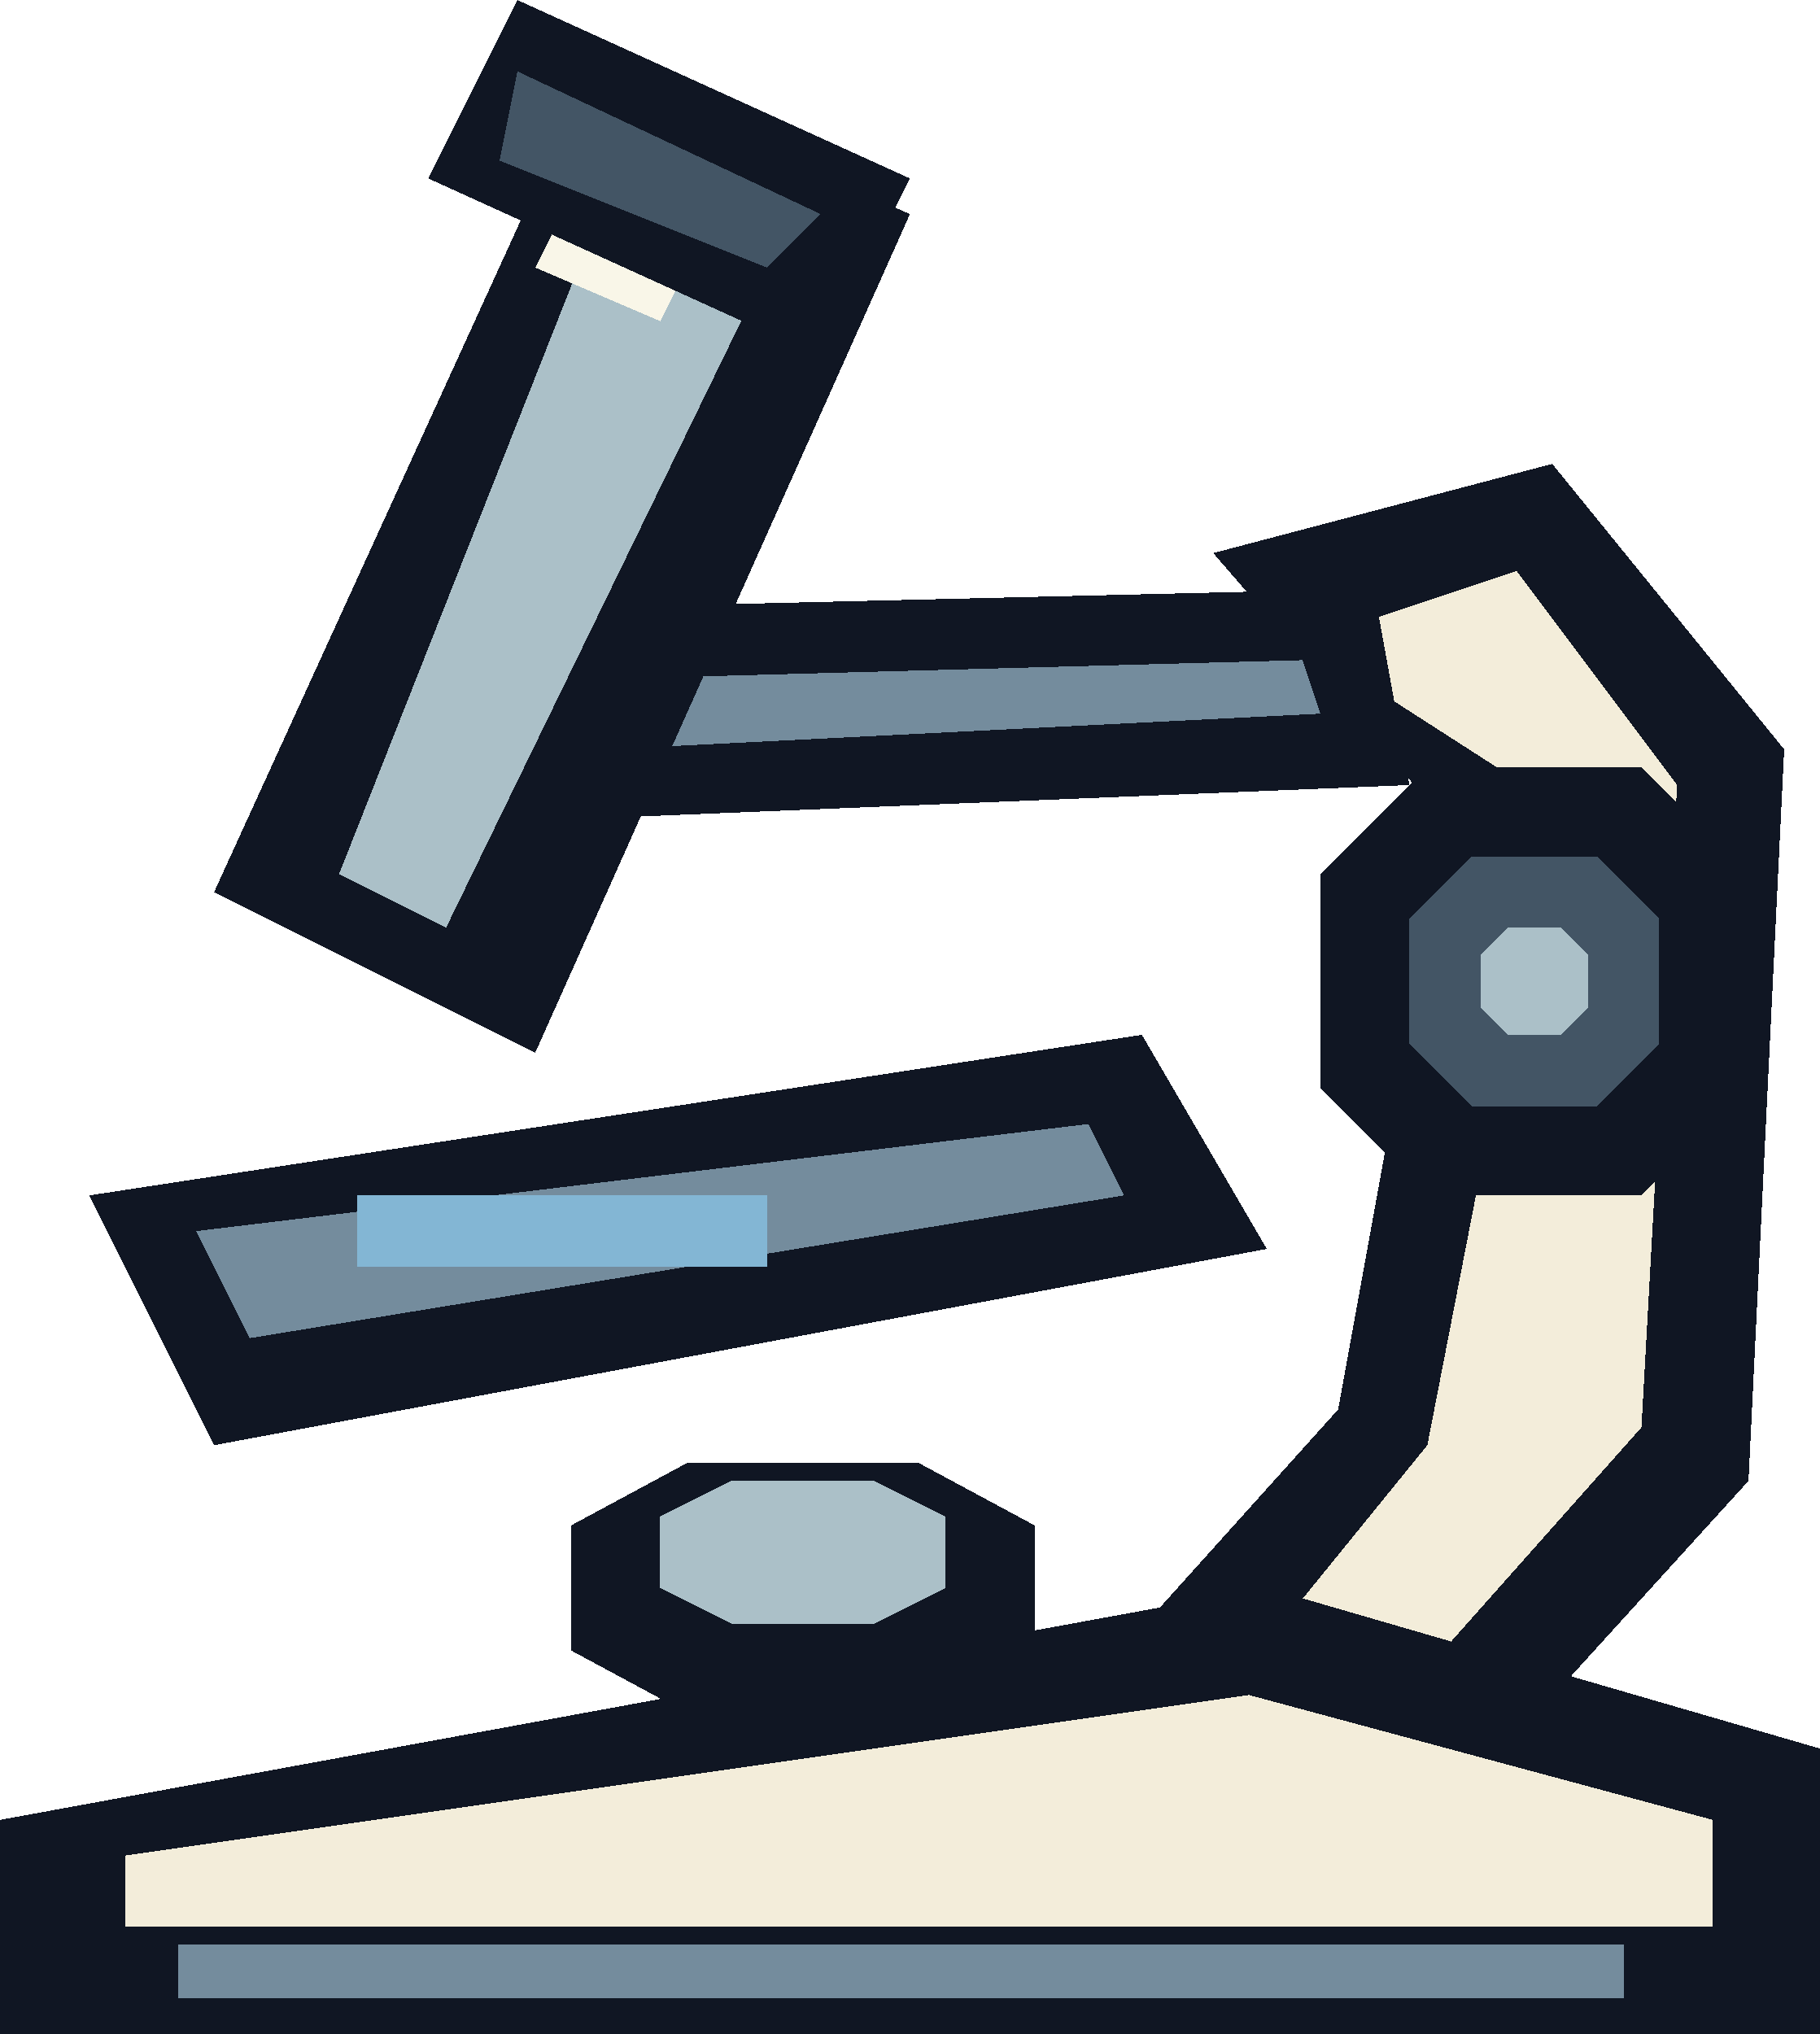
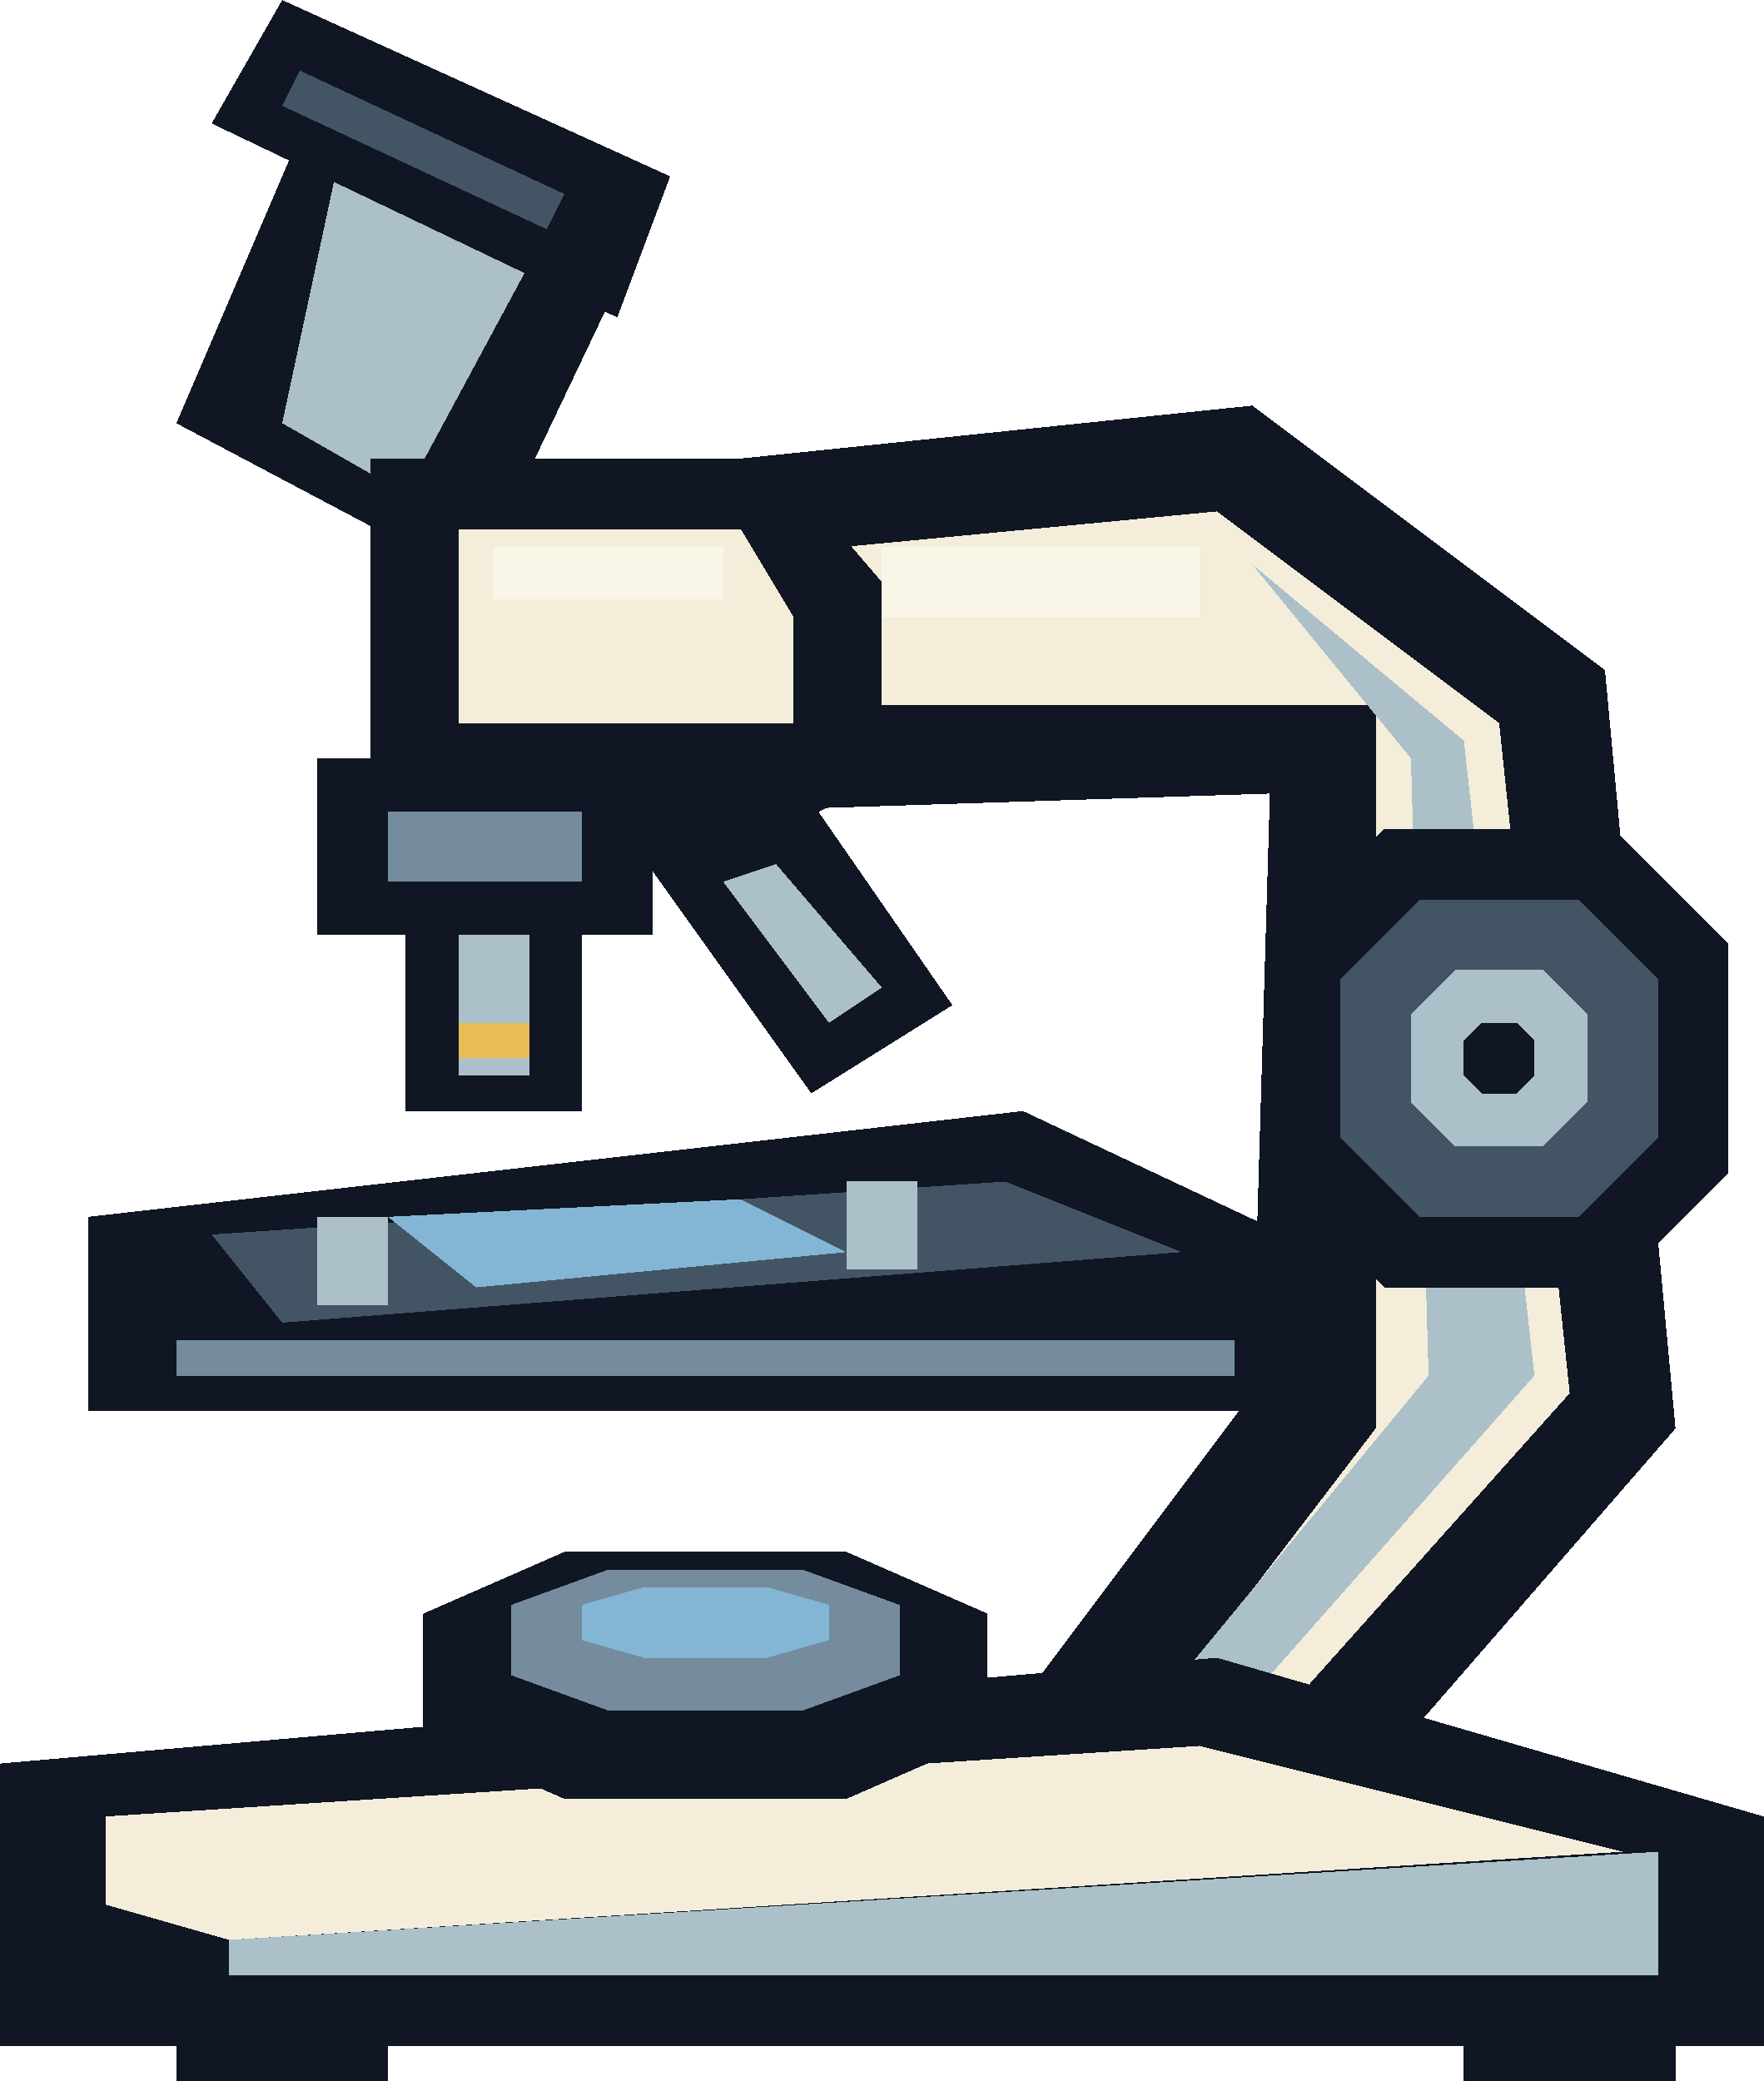
- <svg xmlns="http://www.w3.org/2000/svg" width="102" height="114" viewBox="13 5 102 114" shape-rendering="crispEdges">
-   <path d="M81 36L100 31L113 47L111 88L91 110L70 104L88 84L94 51Z" fill="#101623" />
-   <path d="M86 41L98 37L107 49L105 85L89 103L80 102L93 86L100 50Z" fill="#f3edda" />
-   <path d="M48 39L90 38L92 49L43 51Z" fill="#101623" />
-   <path d="M49 43L86 42L87 45L47 47Z" fill="#748c9d" />
-   <path d="M46 9L64 17L43 64L25 55Z" fill="#101623" />
-   <path d="M47 16L56 20L38 57L32 54Z" fill="#abc0c8" />
-   <path d="M46 14L53 17L50 23L43 20Z" fill="#f9f6e8" />
-   <path d="M42 5L64 15L59 25L37 15Z" fill="#101623" />
-   <path d="M42 9L59 17L56 20L41 14Z" fill="#435565" />
-   <path d="M18 72L77 63L84 75L25 86Z" fill="#101623" />
-   <path d="M24 74L74 68L76 72L27 80Z" fill="#748c9d" />
-   <rect x="33" y="72" width="23" height="4" fill="#83b6d4" />
-   <path d="M93 48L105 48L111 54L111 66L105 72L93 72L87 66L87 54Z" fill="#101623" />
-   <path d="M95.5 53L102.5 53L106 56.5L106 63.5L102.5 67L95.5 67L92 63.5L92 56.5Z" fill="#435565" />
-   <path d="M97.5 57L100.5 57L102 58.5L102 61.5L100.5 63L97.5 63L96 61.5L96 58.5Z" fill="#abc0c8" />
-   <path d="M13 107L84 94L115 103V119H13Z" fill="#101623" />
-   <path d="M20 109L83 100L109 107V113H20Z" fill="#f3edda" />
-   <rect x="23" y="114" width="81" height="3" fill="#748c9d" />
-   <path d="M51.5 87L64.5 87L71 90.5L71 97.5L64.5 101L51.5 101L45 97.5L45 90.5Z" fill="#101623" />
-   <path d="M54 88L62 88L66 90L66 94L62 96L54 96L50 94L50 90Z" fill="#abc0c8" />
+ <svg xmlns="http://www.w3.org/2000/svg" width="100" height="118" viewBox="16 4 100 118" shape-rendering="crispEdges">
+   <path d="M58 30L87 27L107 42L111 85L91 108L69 107L87 83L88 49L57 50Z" fill="#101623" />
+   <path d="M64 35L85 33L101 45L105 83L88 102H81L94 85L94 44H63Z" fill="#f3edda" />
+   <path d="M87 36L99 46L103 82L88 99H83L97 82L96 47Z" fill="#abc0c8" />
+   <rect x="66" y="35" width="18" height="4" fill="#f9f6e8" />
+   <path d="M35 7L53 16L43 37L26 28Z" fill="#101623" />
+   <path d="M35 14L46 19L39 32L32 28Z" fill="#abc0c8" />
+   <path d="M32 4L54 14L51 22L28 11Z" fill="#101623" />
+   <path d="M33 8L48 15L47 17L32 10Z" fill="#435565" />
+   <path d="M37 30H60L66 37V48L59 52H37Z" fill="#101623" />
+   <path d="M42 34H58L61 39V45H42Z" fill="#f3edda" />
+   <rect x="44" y="35" width="13" height="3" fill="#f9f6e8" />
+   <path d="M52 52L61 48L70 61L62 66Z" fill="#101623" />
+   <path d="M57 54L60 53L66 60L63 62Z" fill="#abc0c8" />
+   <rect x="34" y="47" width="19" height="10" fill="#101623" />
+   <rect x="38" y="50" width="11" height="4" fill="#748c9d" />
+   <rect x="39" y="55" width="10" height="12" fill="#101623" />
+   <rect x="42" y="57" width="4" height="8" fill="#abc0c8" />
+   <rect x="42" y="62" width="4" height="2" fill="#e9bc55" />
+   <path d="M21 73L74 67L91 75V84H21Z" fill="#101623" />
+   <path d="M28 74L73 71L83 75L32 79Z" fill="#435565" />
+   <rect x="26" y="80" width="60" height="2" fill="#748c9d" />
+   <path d="M38 73L58 72L64 75L43 77Z" fill="#83b6d4" />
+   <rect x="34" y="73" width="4" height="5" fill="#abc0c8" />
+   <rect x="64" y="71" width="4" height="5" fill="#abc0c8" />
+   <path d="M94.5 51L107.5 51L114 57.5L114 70.5L107.5 77L94.5 77L88 70.5L88 57.5Z" fill="#101623" />
+   <path d="M96.5 55L105.5 55L110 59.5L110 68.5L105.5 73L96.5 73L92 68.5L92 59.5Z" fill="#435565" />
+   <path d="M98.5 59L103.5 59L106 61.5L106 66.5L103.5 69L98.5 69L96 66.5L96 61.5Z" fill="#abc0c8" />
+   <path d="M100 62L102 62L103 63L103 65L102 66L100 66L99 65L99 63Z" fill="#101623" />
+   <path d="M16 104L85 98L116 107V120H16Z" fill="#101623" />
+   <path d="M22 107L84 103L108 109L29 114L22 112Z" fill="#f3edda" />
+   <path d="M29 114L110 109V116H29Z" fill="#abc0c8" />
+   <rect x="26" y="118" width="12" height="4" fill="#101623" />
+   <rect x="99" y="118" width="12" height="4" fill="#101623" />
+   <path d="M48 92L64 92L72 95.5L72 102.5L64 106L48 106L40 102.5L40 95.5Z" fill="#101623" />
+   <path d="M50.5 93L61.5 93L67 95L67 99L61.5 101L50.5 101L45 99L45 95Z" fill="#748c9d" />
+   <path d="M52.5 94L59.5 94L63 95L63 97L59.5 98L52.5 98L49 97L49 95Z" fill="#83b6d4" />
</svg>
